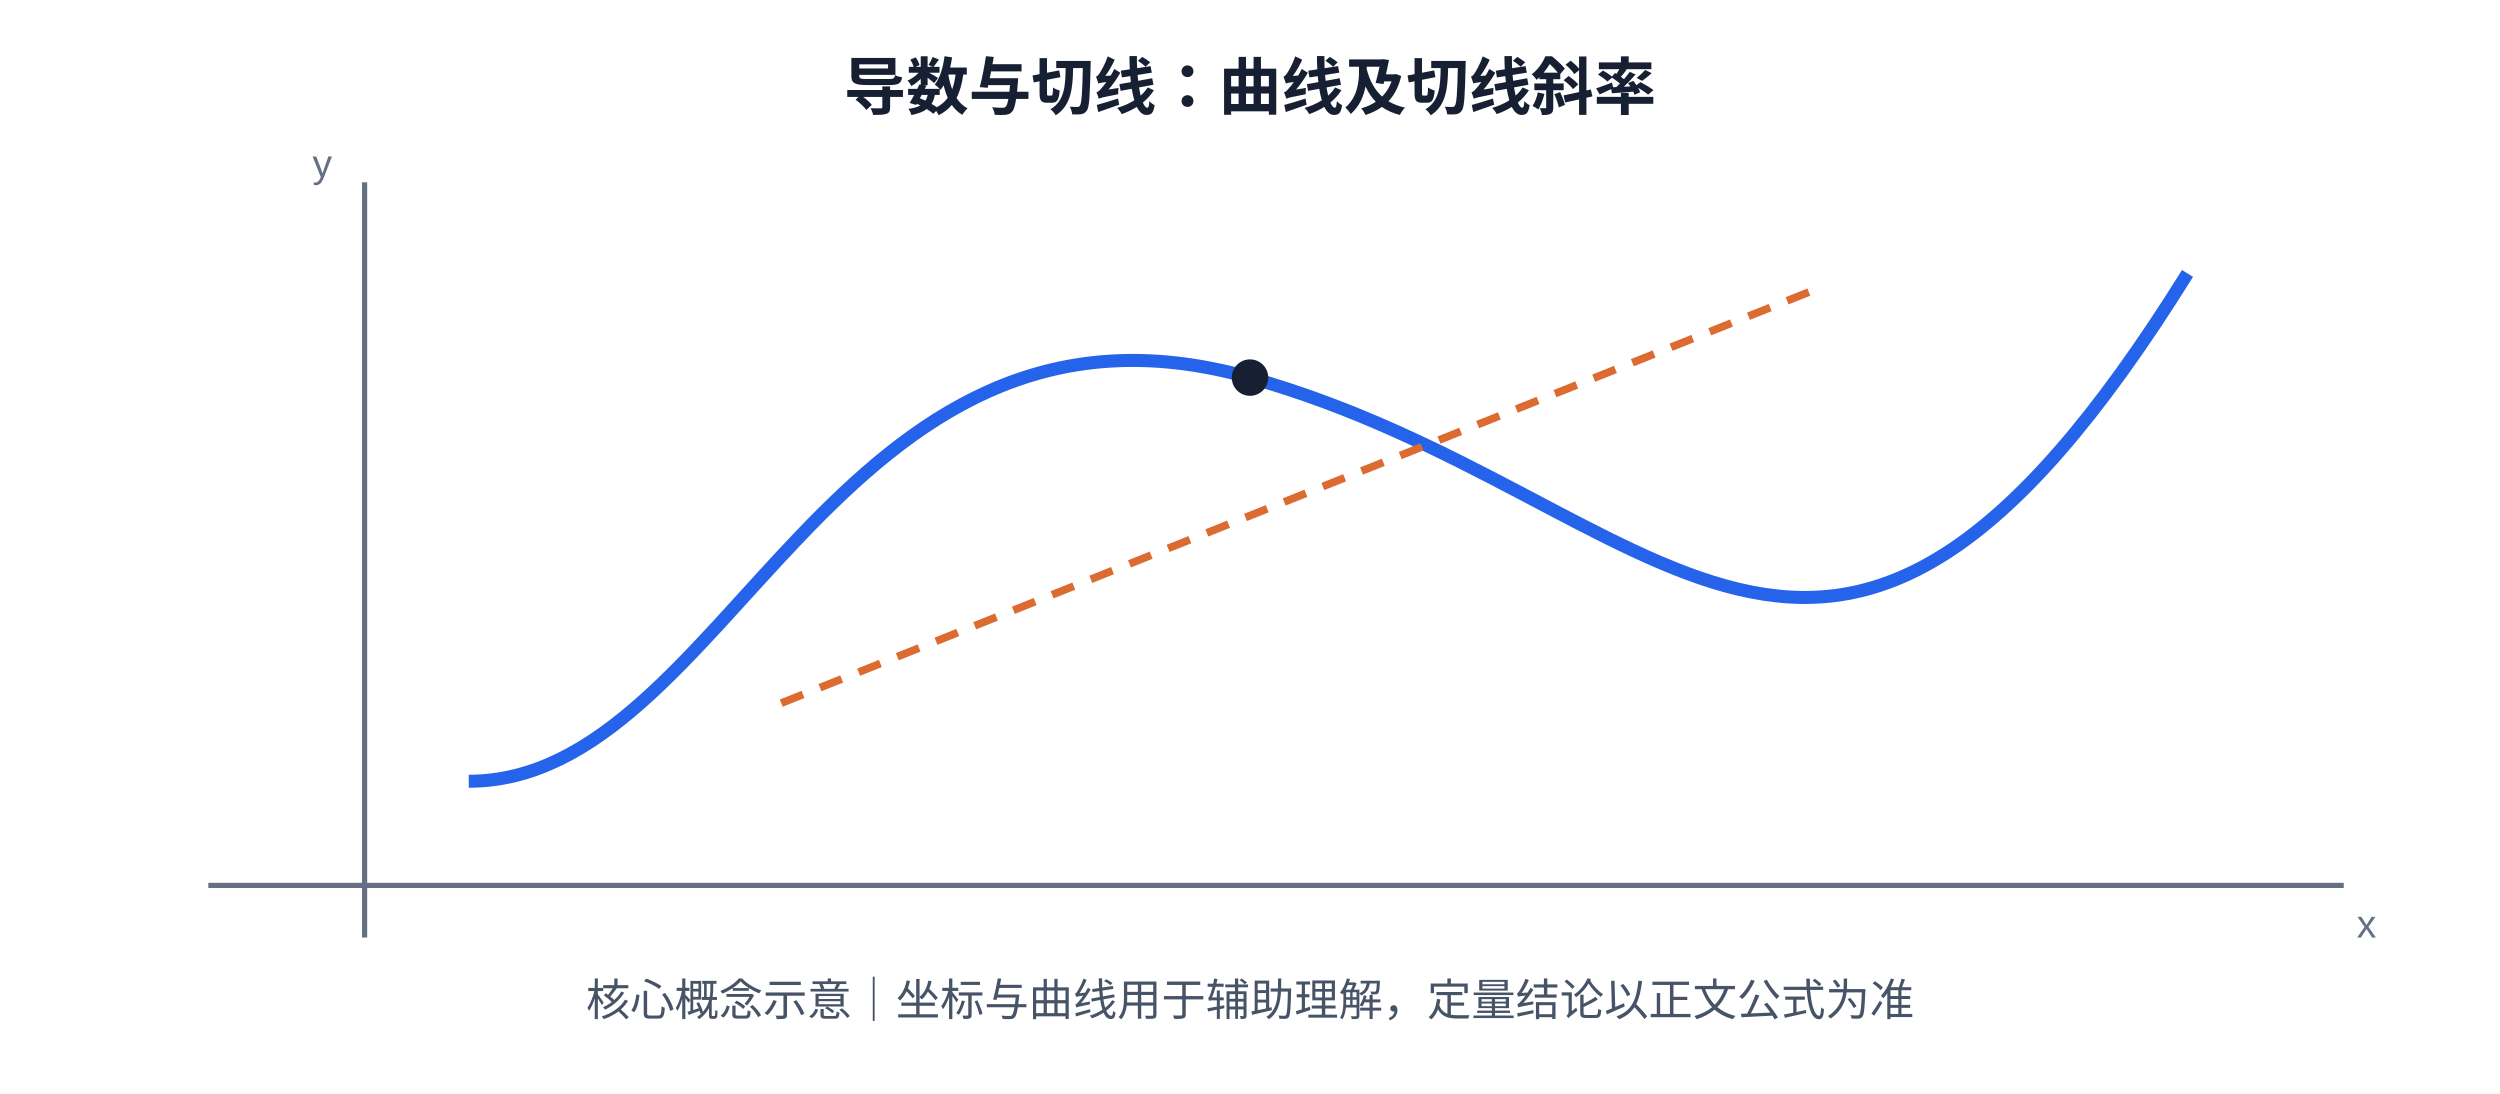
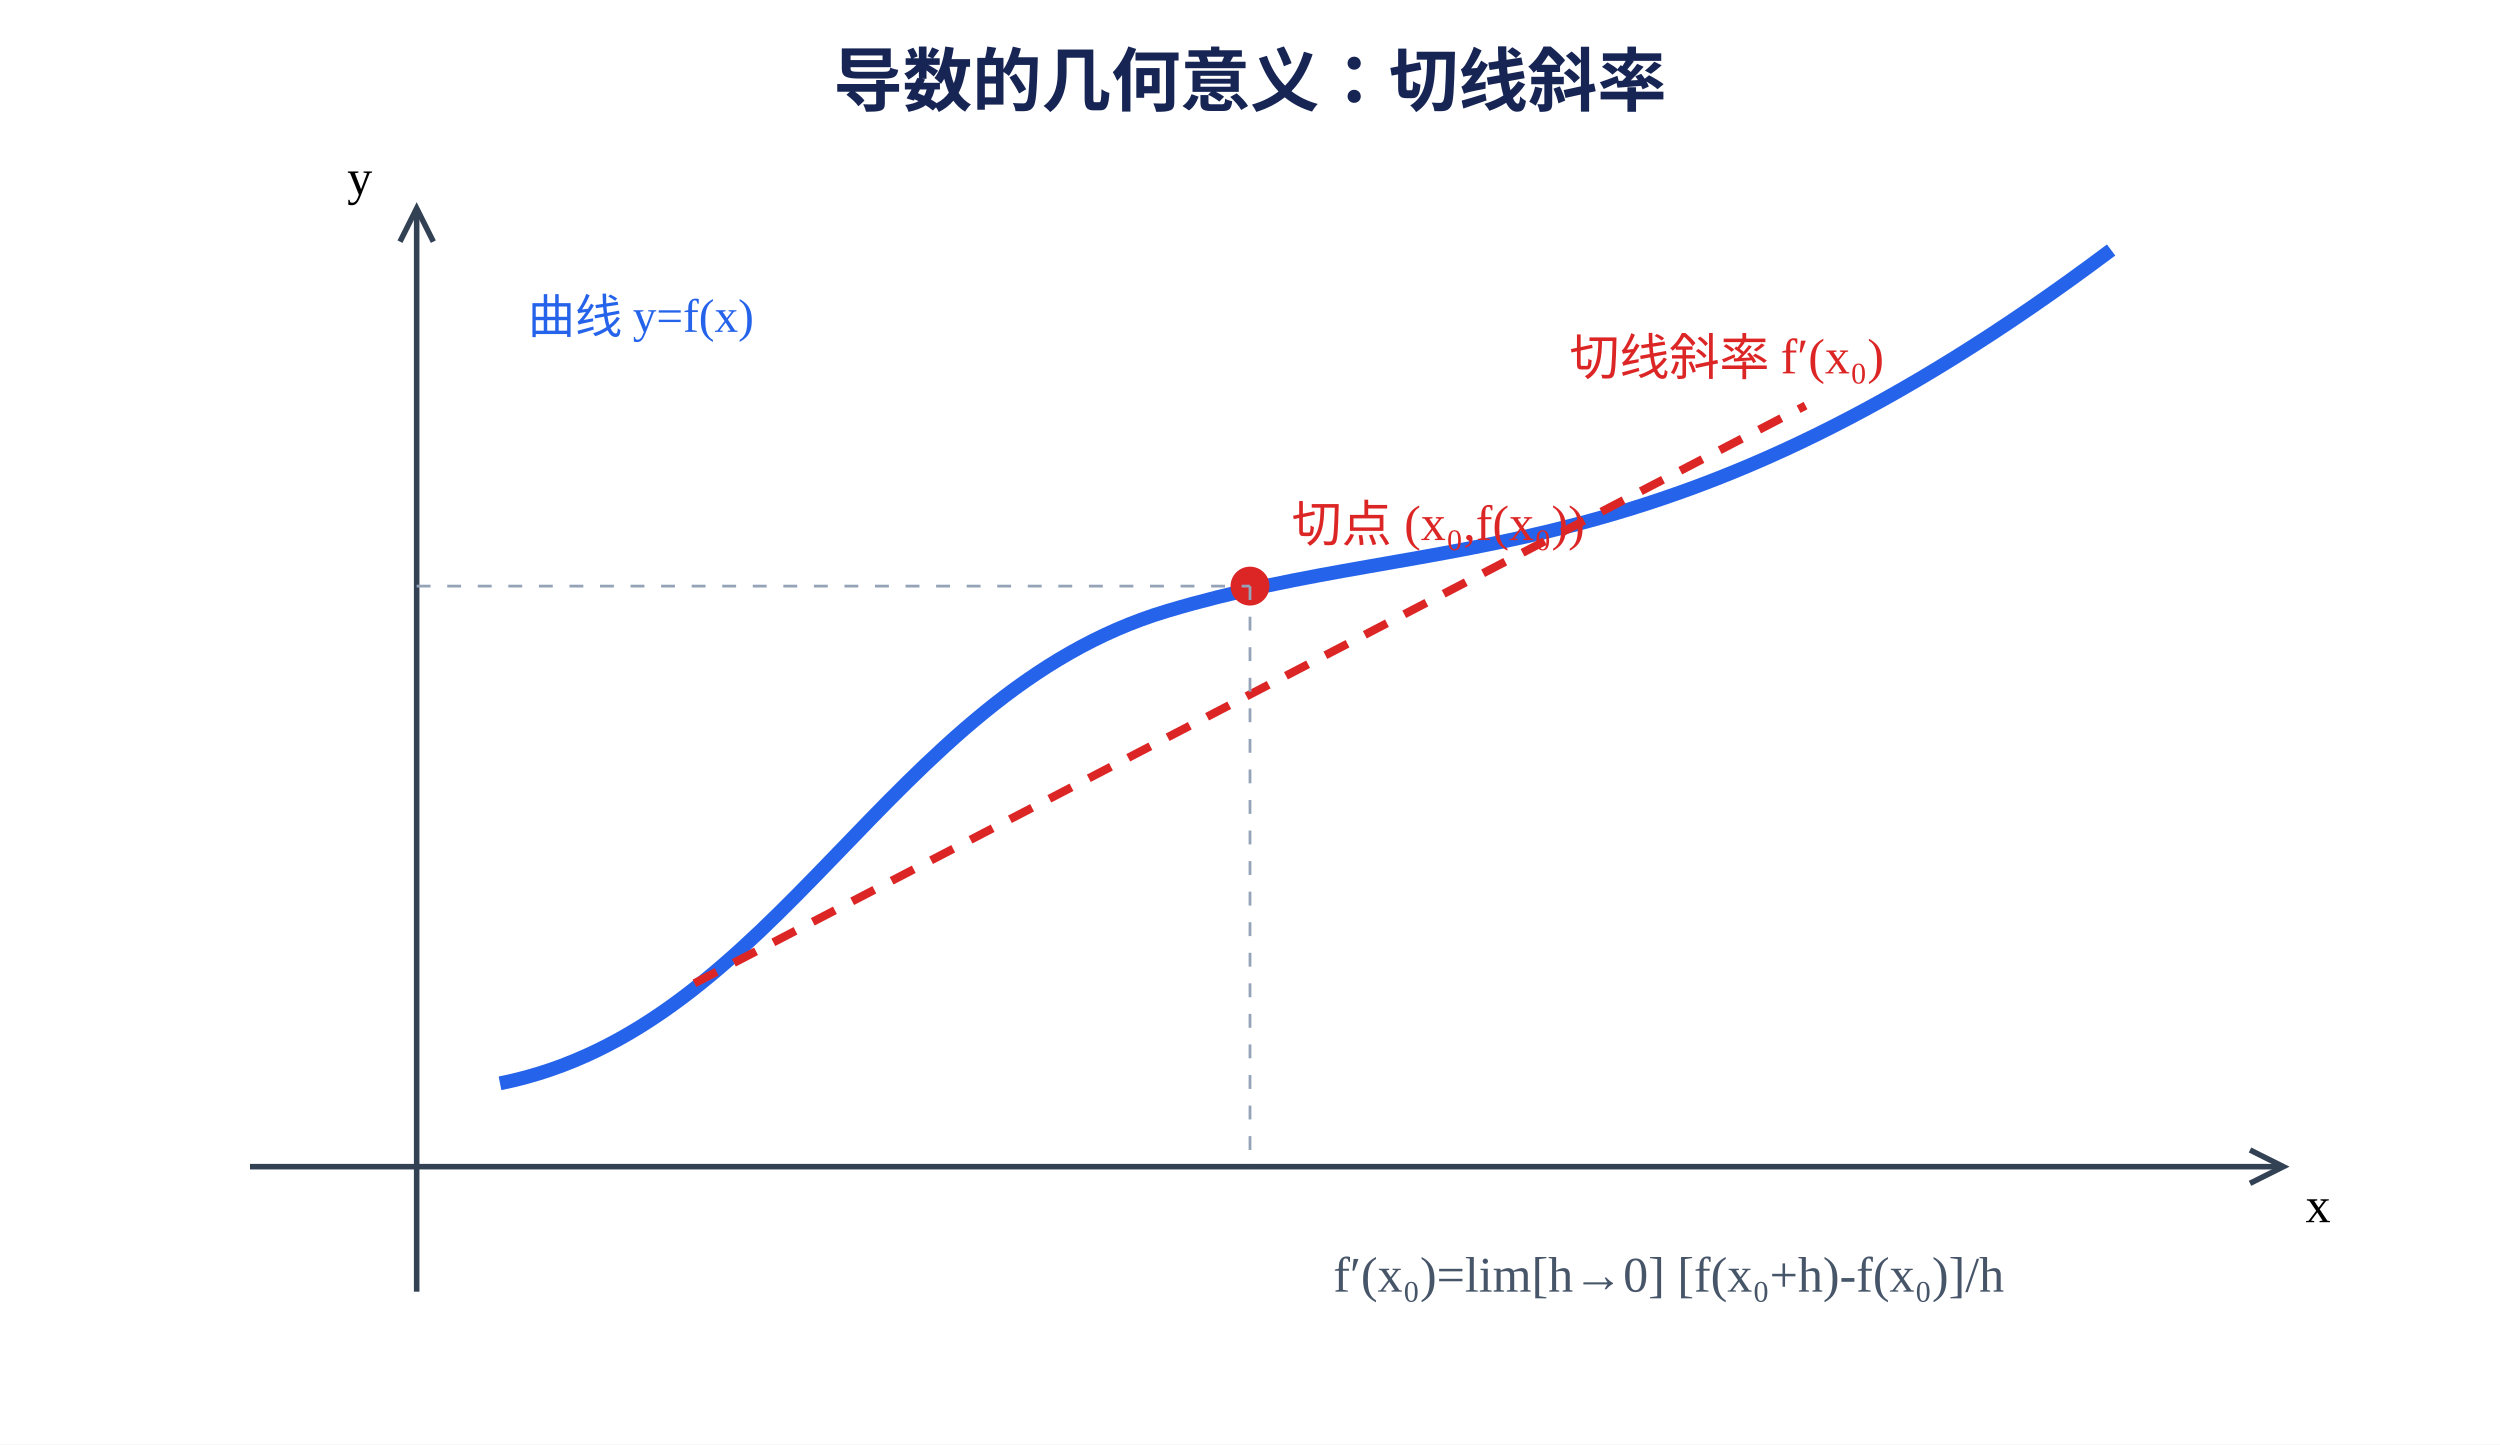
- <svg xmlns="http://www.w3.org/2000/svg" width="960" height="420" viewBox="0 0 960 420">
-   <rect width="960" height="420" fill="#ffffff" />
-   <text x="480" y="42" text-anchor="middle" font-family="Arial,sans-serif" font-size="24" font-weight="bold" fill="#172033">导数与切线：曲线及切线斜率</text>
-   <g stroke="#d8dee8" stroke-width="1">
-     <path d="M80 340H890 M140 80V360" />
-   </g>
-   <g stroke="#667085" stroke-width="2">
-     <path d="M80 340H900 M140 360V70" />
-   </g>
-   <g fill="#667085" font-family="Arial" font-size="15">
-     <text x="905" y="360">x</text>
-     <text x="120" y="68">y</text>
-   </g>
-   <path d="M180 300 C280 300 320 100 480 145 S700 330 840 105" fill="none" stroke="#2563eb" stroke-width="5" />
-   <path d="M300 270 L700 110" fill="none" stroke="#dc6b31" stroke-width="3" stroke-dasharray="9 7" />
-   <circle cx="480" cy="145" r="7" fill="#172033" />
-   <g fill="#475467" font-family="Arial,sans-serif" font-size="17">
-     <text x="480" y="390" text-anchor="middle">核心概念示意｜坐标与曲线用于辅助理解，定量结论以正文公式为准</text>
-   </g>
+ <svg xmlns="http://www.w3.org/2000/svg" width="900" height="520" viewBox="0 0 900 520">
+   <rect width="900" height="520" fill="#fff" />
+   <text x="450" y="38" text-anchor="middle" font-size="25" font-weight="bold" fill="#172554">导数的几何意义：切线斜率</text>
+   <path d="M90 420H820 M150 465V75" stroke="#334155" stroke-width="2" />
+   <path d="M810 414l12 6-12 6 M144 87l6-12 6 12" fill="none" stroke="#334155" stroke-width="2" />
+   <text x="830" y="440" font-size="18">x</text>
+   <text x="125" y="70" font-size="18">y</text>
+   <path d="M180 390 C280 370 320 250 420 220 S600 210 760 90" fill="none" stroke="#2563eb" stroke-width="5" />
+   <path d="M250 354 L650 146" stroke="#dc2626" stroke-width="3" stroke-dasharray="9 7" />
+   <circle cx="450" cy="211" r="7" fill="#dc2626" />
+   <path d="M450 211V420 M150 211H450" stroke="#94a3b8" stroke-dasharray="5 6" />
+   <text x="465" y="195" font-size="18" fill="#dc2626">切点 (x₀,f(x₀))</text>
+   <text x="565" y="135" font-size="18" fill="#dc2626">切线斜率 f′(x₀)</text>
+   <text x="480" y="465" font-size="18" fill="#475569">f′(x₀)=lim[h→0] [f(x₀+h)-f(x₀)]/h</text>
+   <text x="190" y="120" font-size="17" fill="#2563eb">曲线 y=f(x)</text>
</svg>
